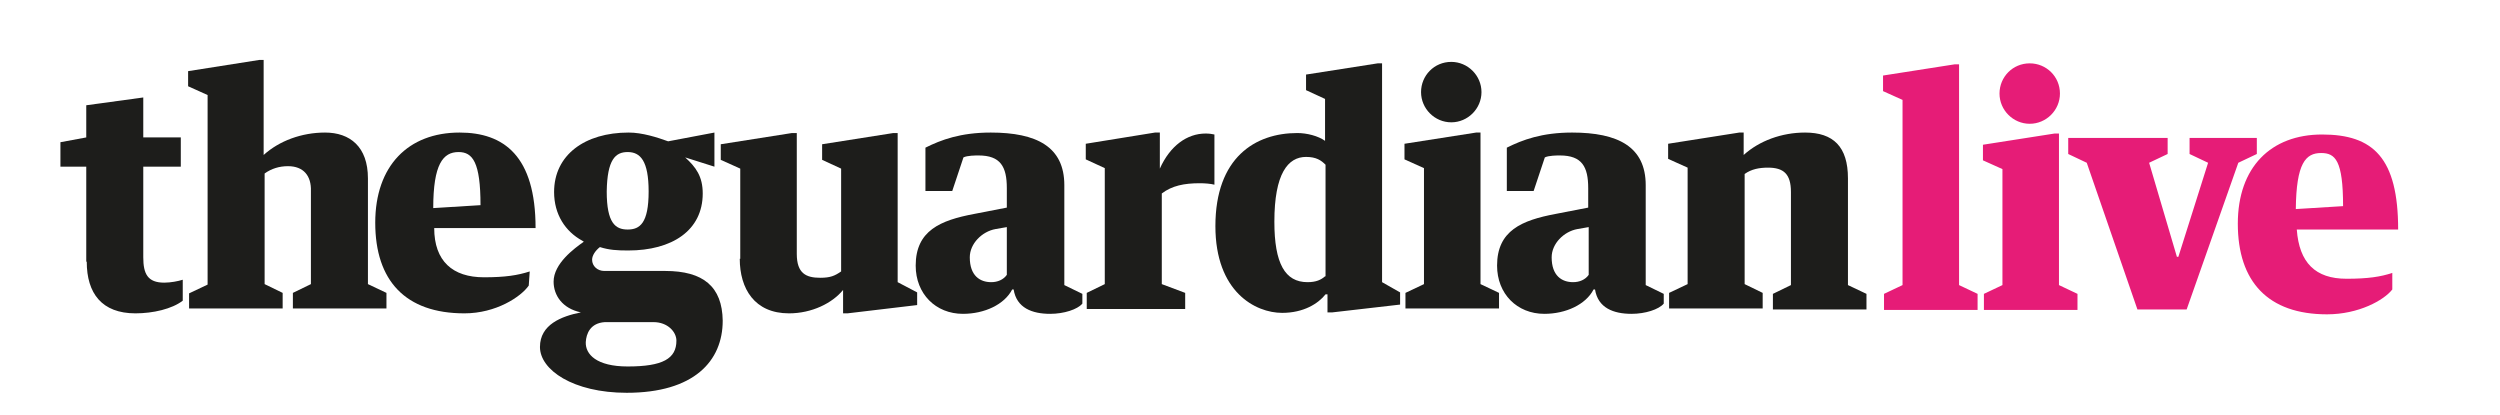
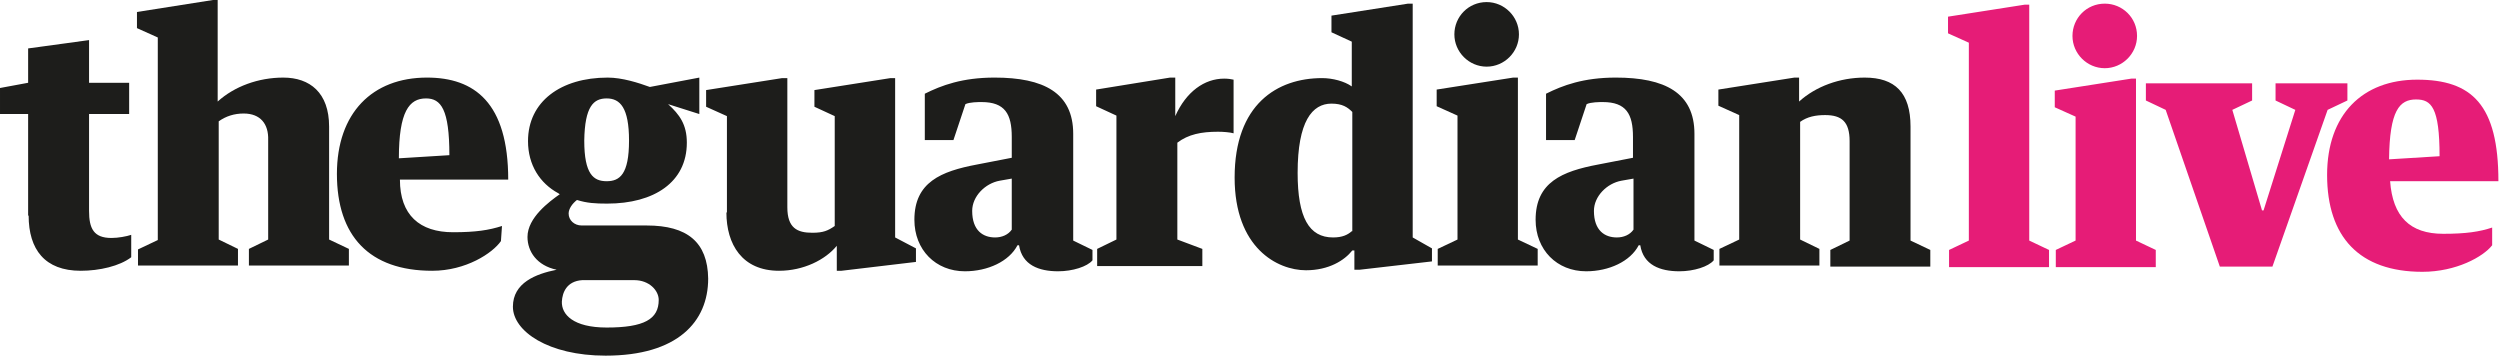
- <svg xmlns="http://www.w3.org/2000/svg" xmlns:xlink="http://www.w3.org/1999/xlink" version="1.1" id="Layer_1" x="0px" y="0px" viewBox="0 0 513 85" style="enable-background:new 0 0 513 85;" xml:space="preserve">
-   <style type="text/css">
- 	.st0{clip-path:url(#SVGID_2_);fill:#1D1D1B;}
- 	.st1{fill:#1D1D1B;}
- 	.st2{clip-path:url(#SVGID_4_);fill:#1D1D1B;}
- 	.st3{clip-path:url(#SVGID_4_);fill:#E61C77;}
- </style>
+ <svg xmlns="http://www.w3.org/2000/svg" width="478" height="68" viewBox="132.351 5.45 478 68">
+   <path fill="#1D1D1B" d="M461.104 56.226h19.117V53.04l-3.685-1.792v-22.5c1.395-.996 2.987-1.295 4.78-1.295 3.185 0 4.68 1.295 4.68 4.978v19.017l-3.685 1.793v3.185h19.115V53.24l-3.782-1.793V29.643c0-6.47-2.986-9.358-8.762-9.358-4.78 0-9.358 1.692-12.546 4.58v-4.58h-.895l-14.536 2.29v3.086l3.982 1.793V51.25l-3.784 1.79v3.186h.002zM416.6 5.848c-3.484 0-6.173 2.788-6.173 6.172 0 3.385 2.79 6.173 6.173 6.173 3.386 0 6.173-2.788 6.173-6.173 0-3.384-2.787-6.172-6.173-6.172M407.042 22.574v3.186l3.983 1.792V51.25l-3.783 1.79v3.186h19.115V53.04l-3.783-1.79V20.284h-.897" />
  <g>
-     <defs>
-       <rect id="SVGID_1_" x="12.4" y="12.3" width="479.7" height="68.3" />
-     </defs>
-     <clipPath id="SVGID_2_">
-       <use xlink:href="#SVGID_1_" style="overflow:visible;" />
-     </clipPath>
-     <path class="st0" d="M342.5,63.3h19.2v-3.2l-3.7-1.8V35.7c1.4-1,3-1.3,4.8-1.3c3.2,0,4.7,1.3,4.7,5v19.1l-3.7,1.8v3.2H383v-3.2   l-3.8-1.8V36.6c0-6.5-3-9.4-8.8-9.4c-4.8,0-9.4,1.7-12.6,4.6v-4.6h-0.9l-14.6,2.3v3.1l4,1.8v23.9l-3.8,1.8V63.3z" />
-     <path class="st0" d="M297.8,12.7c-3.5,0-6.2,2.8-6.2,6.2c0,3.4,2.8,6.2,6.2,6.2c3.4,0,6.2-2.8,6.2-6.2   C304,15.5,301.2,12.7,297.8,12.7" />
-   </g>
-   <polygon class="st1" points="288.2,29.5 288.2,32.7 292.2,34.5 292.2,58.3 288.4,60.1 288.4,63.3 307.6,63.3 307.6,60.1 303.8,58.3   303.8,27.2 302.9,27.2 " />
-   <g>
-     <defs>
-       <rect id="SVGID_3_" x="12.4" y="12.3" width="479.7" height="68.3" />
-     </defs>
-     <clipPath id="SVGID_4_">
-       <use xlink:href="#SVGID_3_" style="overflow:visible;" />
-     </clipPath>
-     <path class="st2" d="M271.9,28.9c-1.4-1-3.7-1.6-5.7-1.6c-8.6,0-16.8,5-16.8,19.1c0,13.5,8.2,17.8,13.7,17.8c4.4,0,7.4-1.9,8.9-3.8   h0.4v3.7h1l13.9-1.6V60l-3.7-2.1V13h-0.9L268,15.3v3.2l3.9,1.8V28.9z M271.9,56.7c-0.8,0.7-1.8,1.2-3.6,1.2   c-4.6,0-6.8-3.8-6.8-12.4c0-9.9,2.8-13.3,6.5-13.3c2.1,0,3.1,0.7,4,1.6V56.7z" />
-     <path class="st2" d="M222.8,29.5v3.2l3.9,1.8v23.8l-3.7,1.8v3.3h20.2v-3.3l-4.8-1.8V39.7c2.1-1.6,4.6-2.1,7.8-2.1   c1,0,2.3,0.1,3,0.3V27.6c-0.4-0.1-1.1-0.2-1.8-0.2c-3.8,0-7.3,2.5-9.4,7.2v-7.4h-1L222.8,29.5z" />
-     <path class="st2" d="M206.6,56.4c-0.7,1-1.9,1.5-3.2,1.5c-2.3,0-4.4-1.3-4.4-5.1c0-2.8,2.5-5.3,5.3-5.8l2.3-0.4V56.4z M197.7,32.3   c0.8-0.4,2.5-0.4,3.1-0.4c4.5,0,5.8,2.3,5.8,6.7l0,4l-6.7,1.3c-6.9,1.3-12,3.4-12,10.6c0,5.8,4.1,9.9,9.7,9.9c4.4,0,8.5-1.9,10.1-5   h0.3c0.6,3.8,3.8,5,7.5,5c2.8,0,5.6-0.9,6.6-2.1v-2l-3.7-1.8V38c0-7.9-5.7-10.8-15.1-10.8c-6.2,0-10.2,1.5-13.4,3.1v8.9h5.5   L197.7,32.3z" />
-     <path class="st2" d="M326,56.4c-0.7,1-1.9,1.5-3.2,1.5c-2.3,0-4.4-1.3-4.4-5.1c0-2.8,2.5-5.3,5.3-5.8l2.3-0.4V56.4z M317,32.3   c0.8-0.4,2.5-0.4,3.1-0.4c4.5,0,5.8,2.3,5.8,6.7l0,4l-6.7,1.3c-6.9,1.3-12,3.4-12,10.6c0,5.8,4.1,9.9,9.7,9.9c4.4,0,8.5-1.9,10.1-5   h0.3c0.6,3.8,3.8,5,7.5,5c2.8,0,5.6-0.9,6.6-2.1v-2l-3.7-1.8V38c0-7.9-5.7-10.8-15.1-10.8c-6.2,0-10.2,1.5-13.4,3.1v8.9h5.5   L317,32.3z" />
-     <path class="st2" d="M151.8,53.1c0,6.1,3,11.2,10.1,11.2c4.7,0,8.9-2.1,11.1-4.8v4.8h0.9l14.3-1.7V60l-4-2.1V27.3h-0.9l-14.6,2.3   v3.2l3.9,1.8v21.1c-1.3,0.9-2.2,1.3-4.3,1.3c-2.9,0-4.8-0.9-4.8-4.9V27.3h-1l-14.6,2.3v3.2l4,1.8V53.1z" />
-     <path class="st2" d="M128.8,75.2c-6.4,0-8.7-2.5-8.6-5c0.1-1.7,0.9-3.9,3.9-4.1h10c2.9,0,4.7,2,4.7,3.8   C138.8,73.6,136,75.2,128.8,75.2 M128.8,31.2c2.6,0,4.3,1.8,4.3,8.1c0,6.5-1.8,7.8-4.3,7.8c-2.5,0-4.3-1.3-4.3-7.8   C124.6,32.7,126.3,31.2,128.8,31.2 M136.5,55.6H124c-1.4,0-2.5-1-2.5-2.3c0-0.9,0.7-1.9,1.6-2.6c1.9,0.6,3.5,0.7,5.8,0.7   c9,0,15.3-4.1,15.3-11.7c0-3.5-1.4-5.4-3.6-7.4l6,1.9l0-7l-9.5,1.8c-2.2-0.8-5.3-1.8-8.1-1.8c-9,0-15.3,4.6-15.3,12.2   c0,4.6,2.3,8.1,5.8,10l0.3,0.2c-2,1.4-6.2,4.5-6.2,8.2c0,2.8,1.8,5.5,5.6,6.3v0c-4,0.8-8.4,2.5-8.4,7.1c0,4.7,6.8,9.4,17.8,9.4   c13.8,0,19.7-6.5,19.7-14.8C148.2,58.8,144.3,55.6,136.5,55.6" />
-     <path class="st2" d="M94.1,31.2c2.9,0,4.5,2.1,4.5,10.9l-9.7,0.6C88.9,33.7,90.9,31.2,94.1,31.2 M109.9,46.8   c0-14.8-6.5-19.6-15.6-19.6c-10.5,0-17.3,6.8-17.3,18.5c0,11.9,6.2,18.6,18.3,18.6c6.5,0,11.6-3.4,13.2-5.7l0.2-2.9   c-2.5,0.8-5,1.2-9.4,1.2c-6.4,0-10.2-3.3-10.2-10.1H109.9z" />
-     <path class="st2" d="M38.8,63.3h19.2v-3.2l-3.7-1.8l0-22.7c1.4-1,3-1.5,4.8-1.5c3.2,0,4.8,2,4.7,5.1v19.1l-3.7,1.8v3.2h19.2v-3.2   l-3.8-1.8V36.6c0-6.5-3.7-9.4-8.8-9.4c-4.8,0-9.4,1.7-12.6,4.6h0V12.3h-0.9l-14.6,2.3v3.1l4,1.8v38.9l-3.8,1.8V63.3z" />
-     <path class="st2" d="M17.8,53.7c0,6.5,3.1,10.6,10,10.6c3.6,0,7.5-0.9,9.7-2.6v-4.3c-0.9,0.3-2.5,0.6-3.8,0.6   c-3.4,0-4.3-1.8-4.3-5.2V34.2h7.7v-6h-7.7v-8.2l-11.7,1.6v6.6l-5.4,1v5h5.4V53.7z" />
-     <path class="st3" d="M492.1,47.1c0-14.7-5.1-19.5-15.6-19.5c-10.5,0-17.3,6.7-17.3,18.3c0,11.9,6.2,18.6,18.3,18.6   c6.5,0,11.7-2.9,13.4-5.1V56c-2.4,0.8-5,1.2-9.4,1.2c-6.4,0-9.7-3.3-10.2-10.1H492.1z M476.3,31.4c2.9,0,4.5,1.5,4.5,10.9l-9.7,0.6   C471.2,33.5,473.1,31.4,476.3,31.4 M441,33.4l3.8-1.8v-3.3h-20.4v3.3l3.8,1.8l10.4,30.1h10.1l10.6-30.1l3.8-1.8v-3.3h-13.8v3.3   l3.8,1.8l-6.1,19.3h-0.3L441,33.4z M416.5,13c-3.5,0-6.2,2.8-6.2,6.2c0,3.4,2.8,6.2,6.2,6.2c3.4,0,6.2-2.8,6.2-6.2   C422.7,15.7,419.9,13,416.5,13 M406.9,29.7v3.2l4,1.8v23.8l-3.8,1.8v3.3h19.2v-3.3l-3.8-1.8V27.4h-0.9L406.9,29.7z M386.4,15.5v3.2   l4,1.8v38l-3.8,1.8v3.3h19.2v-3.3l-3.8-1.8V13.2h-0.9L386.4,15.5z" />
+     <path fill="#1D1D1B" d="M390.814 21.977c-1.395-.996-3.684-1.593-5.675-1.593-8.564 0-16.728 4.978-16.728 19.017 0 13.442 8.164 17.723 13.64 17.723 4.38 0 7.367-1.892 8.86-3.783h.398v3.684h.996l13.837-1.594v-2.49l-3.683-2.09V6.146h-.895l-14.637 2.29v3.186l3.884 1.792v8.563zm0 27.68c-.798.695-1.793 1.193-3.586 1.193-4.58 0-6.77-3.784-6.77-12.347 0-9.856 2.787-13.24 6.472-13.24 2.09 0 3.086.696 3.982 1.592v22.8h-.098zM341.93 22.574v3.186l3.882 1.792v23.696l-3.685 1.792v3.285h20.112V53.04l-4.78-1.792V32.73c2.09-1.594 4.58-2.092 7.767-2.092.995 0 2.29.1 2.986.3V20.682c-.398-.1-1.096-.2-1.792-.2-3.782 0-7.268 2.49-9.358 7.17v-7.368h-.996l-14.137 2.29zM325.8 49.356c-.697.996-1.892 1.494-3.187 1.494-2.29 0-4.38-1.296-4.38-5.08 0-2.786 2.488-5.275 5.276-5.772l2.29-.4v9.758zm-8.86-23.994c.795-.398 2.488-.398 3.086-.398 4.48 0 5.774 2.29 5.774 6.67v3.982l-6.67 1.294c-6.87 1.296-11.948 3.384-11.948 10.554 0 5.775 4.08 9.856 9.657 9.856 4.38 0 8.462-1.892 10.056-4.978h.297c.6 3.784 3.784 4.978 7.468 4.978 2.79 0 5.577-.896 6.572-2.092v-1.99l-3.684-1.792v-20.41c0-7.865-5.675-10.752-15.034-10.752-6.173 0-10.155 1.493-13.34 3.086v8.862h5.475l2.29-6.87zM444.676 49.356c-.696.996-1.892 1.494-3.186 1.494-2.29 0-4.38-1.296-4.38-5.08 0-2.786 2.49-5.275 5.276-5.772l2.29-.4v9.76zm-8.96-23.994c.797-.398 2.488-.398 3.086-.398 4.48 0 5.775 2.29 5.775 6.67v3.982l-6.67 1.294c-6.87 1.296-11.948 3.384-11.948 10.554 0 5.775 4.08 9.856 9.657 9.856 4.38 0 8.462-1.892 10.056-4.978h.298c.6 3.784 3.785 4.978 7.468 4.978 2.79 0 5.577-.896 6.573-2.092v-1.99l-3.683-1.792v-20.41c0-7.865-5.676-10.752-15.035-10.752-6.172 0-10.154 1.493-13.34 3.086v8.862h5.477l2.285-6.87zM271.24 46.07c0 6.075 2.987 11.152 10.056 11.152 4.68 0 8.86-2.09 11.05-4.78v4.78h.897l14.238-1.692v-2.59l-3.98-2.09V20.384h-.897l-14.535 2.29v3.186l3.882 1.792V48.66c-1.294.895-2.19 1.294-4.28 1.294-2.888 0-4.78-.896-4.78-4.878V20.384h-.995l-14.536 2.29v3.186l3.98 1.792v18.42h-.1zM248.34 68.075c-6.372 0-8.66-2.49-8.56-4.98.098-1.692.895-3.882 3.882-4.082h9.956c2.887 0 4.68 1.99 4.68 3.784 0 3.684-2.79 5.278-9.957 5.278m0-43.808c2.59 0 4.28 1.792 4.28 8.064 0 6.473-1.79 7.767-4.28 7.767s-4.28-1.294-4.28-7.766c.1-6.57 1.792-8.063 4.28-8.063m7.666 24.293H243.56c-1.392 0-2.487-.996-2.487-2.29 0-.896.697-1.89 1.593-2.588 1.892.597 3.485.696 5.774.696 8.96 0 15.234-4.084 15.234-11.648 0-3.485-1.395-5.377-3.585-7.37l5.973 1.893v-6.97l-9.458 1.793c-2.19-.796-5.277-1.792-8.065-1.792-8.96 0-15.232 4.58-15.232 12.146 0 4.58 2.29 8.064 5.774 9.957l.298.198c-1.99 1.395-6.172 4.48-6.172 8.163 0 2.788 1.792 5.476 5.576 6.273-3.982.798-8.364 2.49-8.364 7.07 0 4.68 6.77 9.358 17.723 9.358 13.74 0 19.613-6.472 19.613-14.736-.1-6.965-3.983-10.152-11.75-10.152M213.793 24.267c2.887 0 4.48 2.09 4.48 10.853l-9.658.598c0-8.962 1.992-11.45 5.178-11.45m15.73 15.53c0-14.735-6.47-19.514-15.532-19.514-10.453 0-17.223 6.77-17.223 18.42 0 11.846 6.173 18.518 18.22 18.518 6.472 0 11.55-3.385 13.143-5.676l.2-2.887c-2.49.797-4.98 1.194-9.36 1.194-6.372 0-10.155-3.286-10.155-10.057h20.708z" />
+     <path fill="#1D1D1B" d="M158.735 56.226h19.116V53.04l-3.683-1.792v-22.6c1.395-.997 2.987-1.494 4.78-1.494 3.185 0 4.778 1.99 4.678 5.078v19.016l-3.684 1.792v3.186h19.117V53.04l-3.783-1.792V29.643c0-6.47-3.684-9.358-8.76-9.358-4.78 0-9.36 1.692-12.546 4.58V5.45h-.896l-14.536 2.29v3.086l3.982 1.792v38.73l-3.784 1.792v3.086zM137.827 46.668c0 6.472 3.086 10.554 9.956 10.554 3.584 0 7.467-.896 9.658-2.588v-4.282c-.895.3-2.488.597-3.782.597-3.385 0-4.28-1.792-4.28-5.177v-18.52h7.666V21.28h-7.667v-8.165l-11.648 1.593v6.57l-5.378.997v4.978h5.377v19.415h.097z" />
+     <path fill="#E61C77" d="M610.047 40.097c0-14.636-5.077-19.415-15.53-19.415-10.454 0-17.224 6.67-17.224 18.22 0 11.846 6.172 18.518 18.22 18.518 6.47 0 11.648-2.887 13.34-5.077v-3.386c-2.39.798-4.978 1.196-9.358 1.196-6.372 0-9.657-3.286-10.154-10.058l20.707.002zm-15.73-15.63c2.89 0 4.48 1.493 4.48 10.852l-9.657.596c.1-9.36 1.99-11.45 5.178-11.45m-35.146 1.99l3.784-1.79v-3.287h-20.312v3.285l3.784 1.792 10.354 29.967h10.057l10.553-29.967 3.782-1.792V21.38h-13.738v3.285l3.78 1.792-6.07 19.216h-.3l-5.675-19.216zM534.78 6.147c-3.485 0-6.173 2.788-6.173 6.173 0 3.384 2.788 6.17 6.173 6.17s6.174-2.787 6.174-6.17c0-3.485-2.79-6.174-6.174-6.174m-9.558 16.627v3.186l3.982 1.79v23.696l-3.784 1.793v3.284h19.115V53.24l-3.782-1.793V20.483h-.896l-14.635 2.29zm-20.41-14.137v3.186l3.982 1.792v37.833l-3.784 1.793v3.285h19.115V53.24l-3.782-1.793v-45.1h-.896l-14.635 2.29z" />
  </g>
</svg>
